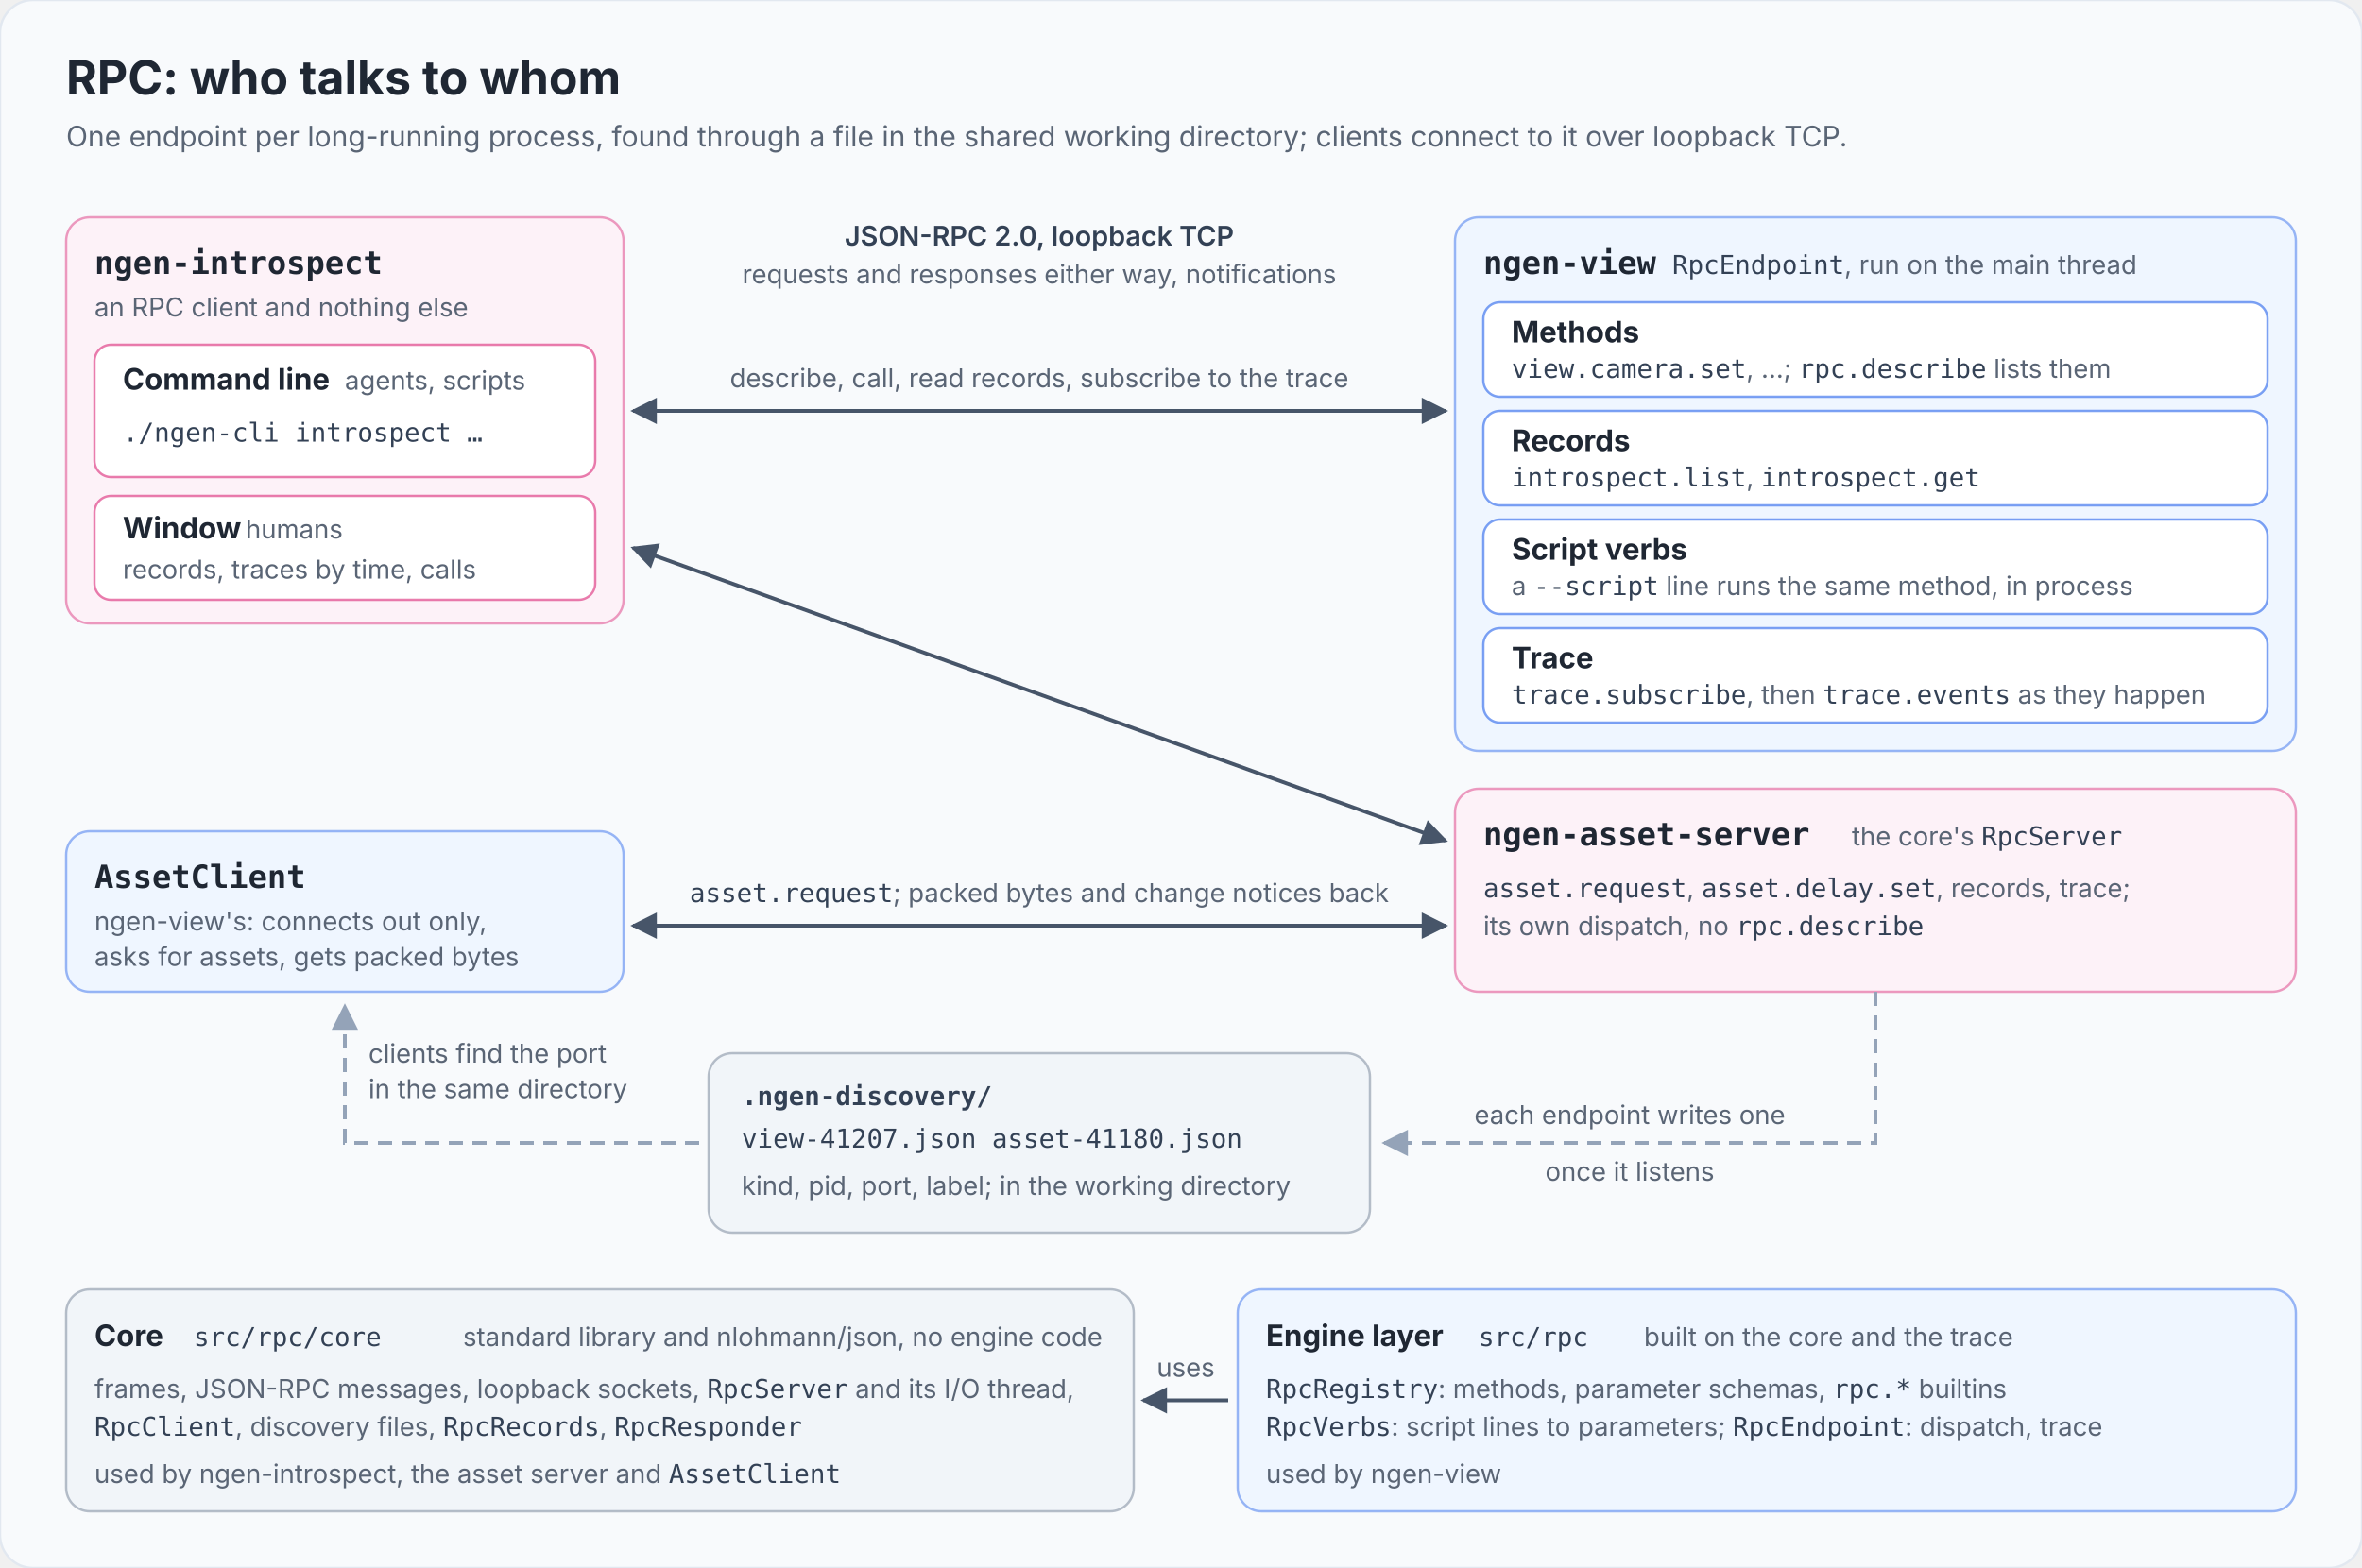
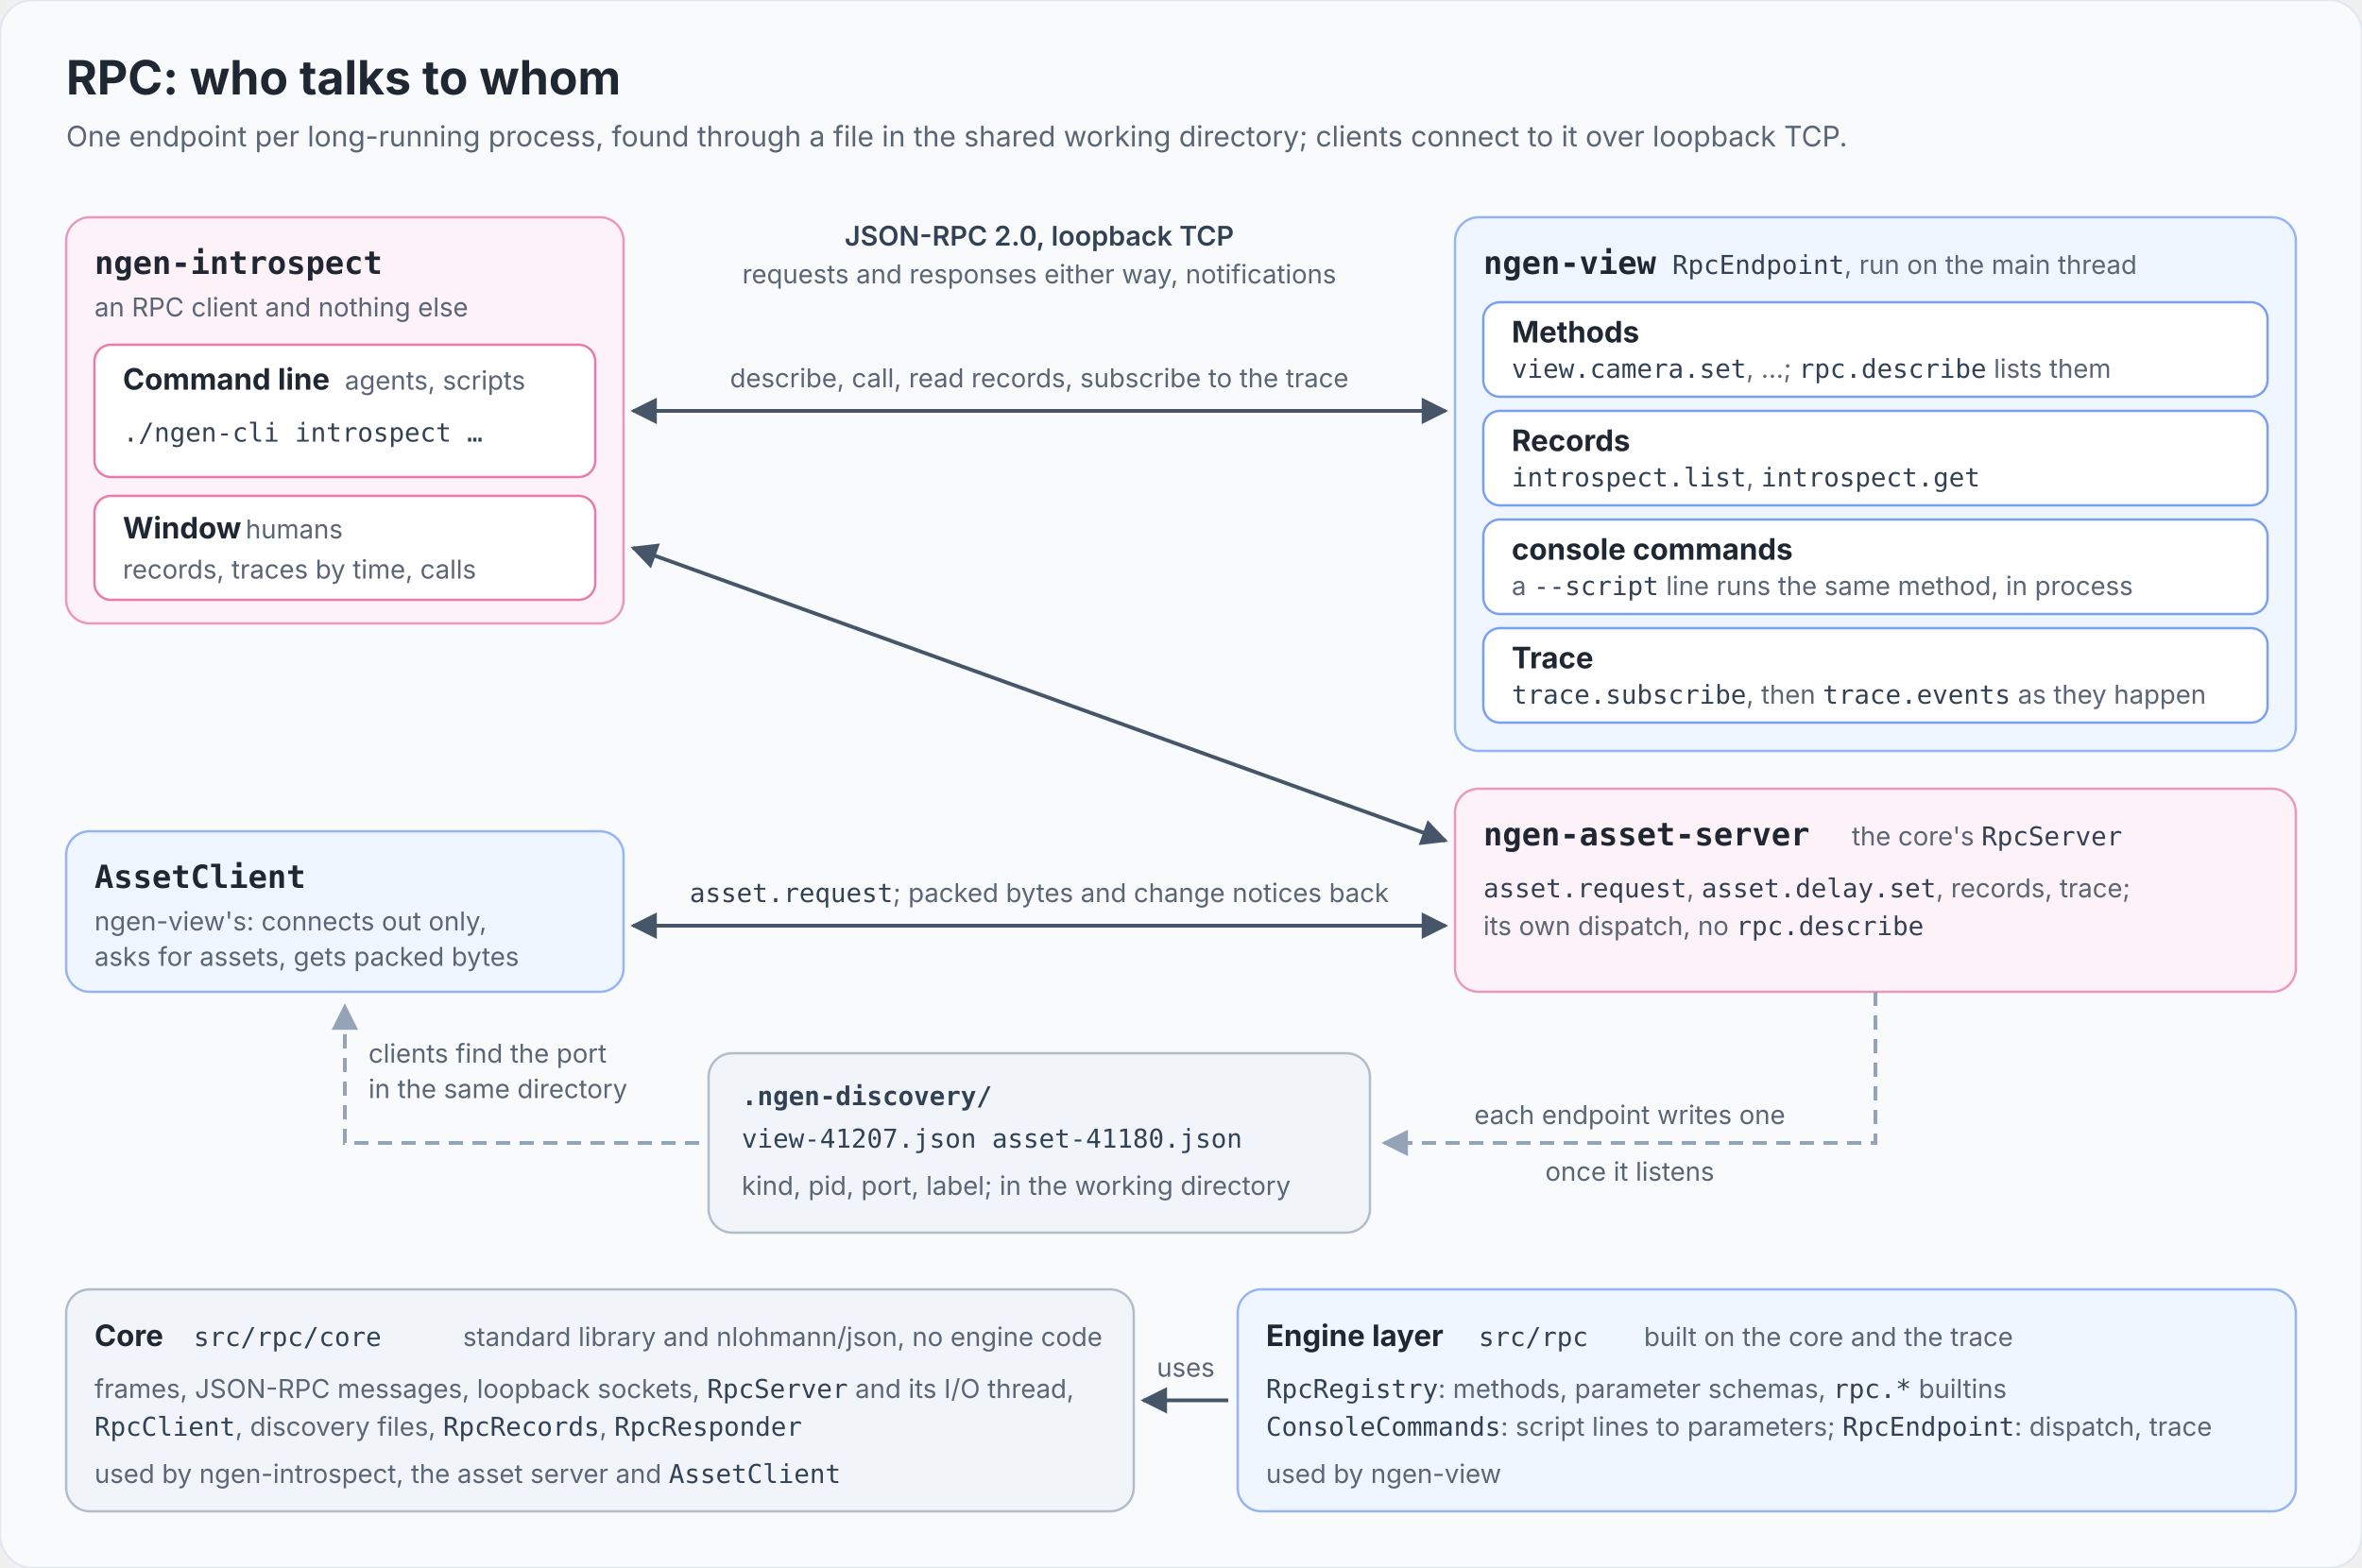
<svg xmlns="http://www.w3.org/2000/svg" width="1000" height="664" viewBox="0 0 1000 664" font-family="Inter, Segoe UI, Helvetica, Arial, sans-serif">
  <style>
    .title { font-size: 20px; font-weight: 700; fill: #1f2733; }
    .h { font-size: 15px; font-weight: 700; fill: #1f2733; }
    .lib { font-size: 13.5px; font-weight: 700; fill: #1f2733; font-family: JetBrains Mono, Consolas, Menlo, monospace; }
    .m { font-size: 11px; fill: #334155; font-family: JetBrains Mono, Consolas, Menlo, monospace; }
    .s { font-size: 11px; fill: #5a6575; }
    .t { font-size: 12.5px; fill: #3a4452; }
    .b { font-size: 12.5px; fill: #1f2733; font-weight: 700; }
    .edge { font-size: 11.5px; fill: #334155; font-weight: 600; }
  </style>
  <defs>
    <marker id="arrow" viewBox="0 0 10 10" refX="9" refY="5" markerWidth="7" markerHeight="7" orient="auto-start-reverse">
      <path d="M0,0 L10,5 L0,10 z" fill="#475569" />
    </marker>
    <marker id="arrowGrey" viewBox="0 0 10 10" refX="9" refY="5" markerWidth="7" markerHeight="7" orient="auto-start-reverse">
      <path d="M0,0 L10,5 L0,10 z" fill="#94a3b8" />
    </marker>
  </defs>
  <rect x="0" y="0" width="1000" height="664" rx="14" fill="#f8fafc" stroke="#e2e8f0" />
  <text x="28" y="40" class="title">RPC: who talks to whom</text>
  <text x="28" y="62" class="s" style="font-size:12px">One endpoint per long-running process, found through a file in the shared working directory; clients connect to it over loopback TCP.</text>
  <rect x="28" y="92" width="236" height="172" rx="10" fill="#fdf2f8" stroke="#db2777" stroke-opacity="0.45" />
  <text x="40" y="116" class="lib">ngen-introspect</text>
  <text x="40" y="134" class="s">an RPC client and nothing else</text>
  <rect x="40" y="146" width="212" height="56" rx="7" fill="#ffffff" stroke="#db2777" stroke-opacity="0.6" />
  <text x="52" y="165" class="b">Command line</text>
  <text x="146" y="165" class="s">agents, scripts</text>
  <text x="52" y="187" class="m">./ngen-cli introspect …</text>
  <rect x="40" y="210" width="212" height="44" rx="7" fill="#ffffff" stroke="#db2777" stroke-opacity="0.6" />
  <text x="52" y="228" class="b">Window</text>
  <text x="104" y="228" class="s">humans</text>
  <text x="52" y="245" class="s">records, traces by time, calls</text>
  <rect x="28" y="352" width="236" height="68" rx="10" fill="#eff6ff" stroke="#2563eb" stroke-opacity="0.45" />
  <text x="40" y="376" class="lib">AssetClient</text>
  <text x="40" y="394" class="s">ngen-view's: connects out only,</text>
  <text x="40" y="409" class="s">asks for assets, gets packed bytes</text>
  <text x="440" y="104" class="edge" text-anchor="middle">JSON-RPC 2.0, loopback TCP</text>
  <text x="440" y="120" class="s" text-anchor="middle">requests and responses either way, notifications</text>
  <line x1="268" y1="174" x2="612" y2="174" stroke="#475569" stroke-width="1.6" marker-start="url(#arrow)" marker-end="url(#arrow)" />
  <line x1="268" y1="232" x2="612" y2="356" stroke="#475569" stroke-width="1.6" marker-start="url(#arrow)" marker-end="url(#arrow)" />
  <line x1="268" y1="392" x2="612" y2="392" stroke="#475569" stroke-width="1.6" marker-start="url(#arrow)" marker-end="url(#arrow)" />
  <text x="440" y="164" class="s" text-anchor="middle">describe, call, read records, subscribe to the trace</text>
  <text x="440" y="382" class="s" text-anchor="middle">
    <tspan class="m">asset.request</tspan>; packed bytes and change notices back</text>
  <rect x="616" y="92" width="356" height="226" rx="10" fill="#eff6ff" stroke="#2563eb" stroke-opacity="0.45" />
  <text x="628" y="116" class="lib">ngen-view</text>
  <text x="708" y="116" class="s">
    <tspan class="m">RpcEndpoint</tspan>, run on the main thread</text>
  <rect x="628" y="128" width="332" height="40" rx="7" fill="#ffffff" stroke="#2563eb" stroke-opacity="0.6" />
  <text x="640" y="145" class="b">Methods</text>
  <text x="640" y="160" class="s">
    <tspan class="m">view.camera.set</tspan>, …; <tspan class="m">rpc.describe</tspan> lists them</text>
  <rect x="628" y="174" width="332" height="40" rx="7" fill="#ffffff" stroke="#2563eb" stroke-opacity="0.6" />
  <text x="640" y="191" class="b">Records</text>
  <text x="640" y="206" class="s">
    <tspan class="m">introspect.list</tspan>, <tspan class="m">introspect.get</tspan>
  </text>
  <rect x="628" y="220" width="332" height="40" rx="7" fill="#ffffff" stroke="#2563eb" stroke-opacity="0.6" />
-   <text x="640" y="237" class="b">Script verbs</text>
+   <text x="640" y="237" class="b">console commands</text>
  <text x="640" y="252" class="s">a <tspan class="m">--script</tspan> line runs the same method, in process</text>
  <rect x="628" y="266" width="332" height="40" rx="7" fill="#ffffff" stroke="#2563eb" stroke-opacity="0.6" />
  <text x="640" y="283" class="b">Trace</text>
  <text x="640" y="298" class="s">
    <tspan class="m">trace.subscribe</tspan>, then <tspan class="m">trace.events</tspan> as they happen</text>
  <rect x="616" y="334" width="356" height="86" rx="10" fill="#fdf2f8" stroke="#db2777" stroke-opacity="0.45" />
  <text x="628" y="358" class="lib">ngen-asset-server</text>
  <text x="784" y="358" class="s">the core's <tspan class="m">RpcServer</tspan>
  </text>
  <text x="628" y="380" class="s">
    <tspan class="m">asset.request</tspan>, <tspan class="m">asset.delay.set</tspan>, records, trace;</text>
  <text x="628" y="396" class="s">its own dispatch, no <tspan class="m">rpc.describe</tspan>
  </text>
  <rect x="300" y="446" width="280" height="76" rx="10" fill="#f1f5f9" stroke="#64748b" stroke-opacity="0.45" />
  <text x="314" y="468" class="m" font-weight="700">.ngen-discovery/</text>
  <text x="314" y="486" class="m">view-41207.json  asset-41180.json</text>
  <text x="314" y="506" class="s">kind, pid, port, label; in the working directory</text>
  <path d="M794,420 L794,484 L586,484" fill="none" stroke="#94a3b8" stroke-width="1.6" stroke-dasharray="6 4" marker-end="url(#arrowGrey)" />
  <text x="690" y="476" class="s" text-anchor="middle">each endpoint writes one</text>
  <text x="690" y="500" class="s" text-anchor="middle">once it listens</text>
  <path d="M296,484 L146,484 L146,426" fill="none" stroke="#94a3b8" stroke-width="1.6" stroke-dasharray="6 4" marker-end="url(#arrowGrey)" />
  <text x="156" y="450" class="s">clients find the port</text>
  <text x="156" y="465" class="s">in the same directory</text>
  <rect x="28" y="546" width="452" height="94" rx="10" fill="#f1f5f9" stroke="#64748b" stroke-opacity="0.45" />
  <text x="40" y="570" class="b">Core</text>
  <text x="82" y="570" class="m">src/rpc/core</text>
  <text x="196" y="570" class="s">standard library and nlohmann/json, no engine code</text>
  <text x="40" y="592" class="s">frames, JSON-RPC messages, loopback sockets, <tspan class="m">RpcServer</tspan> and its I/O thread,</text>
  <text x="40" y="608" class="s">
    <tspan class="m">RpcClient</tspan>, discovery files, <tspan class="m">RpcRecords</tspan>, <tspan class="m">RpcResponder</tspan>
  </text>
  <text x="40" y="628" class="s">used by ngen-introspect, the asset server and <tspan class="m">AssetClient</tspan>
  </text>
  <line x1="520" y1="593" x2="484" y2="593" stroke="#475569" stroke-width="1.6" marker-end="url(#arrow)" />
  <text x="502" y="583" class="s" text-anchor="middle">uses</text>
  <rect x="524" y="546" width="448" height="94" rx="10" fill="#eff6ff" stroke="#2563eb" stroke-opacity="0.45" />
  <text x="536" y="570" class="b">Engine layer</text>
  <text x="626" y="570" class="m">src/rpc</text>
  <text x="696" y="570" class="s">built on the core and the trace</text>
  <text x="536" y="592" class="s">
    <tspan class="m">RpcRegistry</tspan>: methods, parameter schemas, <tspan class="m">rpc.*</tspan> builtins</text>
  <text x="536" y="608" class="s">
-     <tspan class="m">RpcVerbs</tspan>: script lines to parameters; <tspan class="m">RpcEndpoint</tspan>: dispatch, trace</text>
+     <tspan class="m">ConsoleCommands</tspan>: script lines to parameters; <tspan class="m">RpcEndpoint</tspan>: dispatch, trace</text>
  <text x="536" y="628" class="s">used by ngen-view</text>
</svg>
